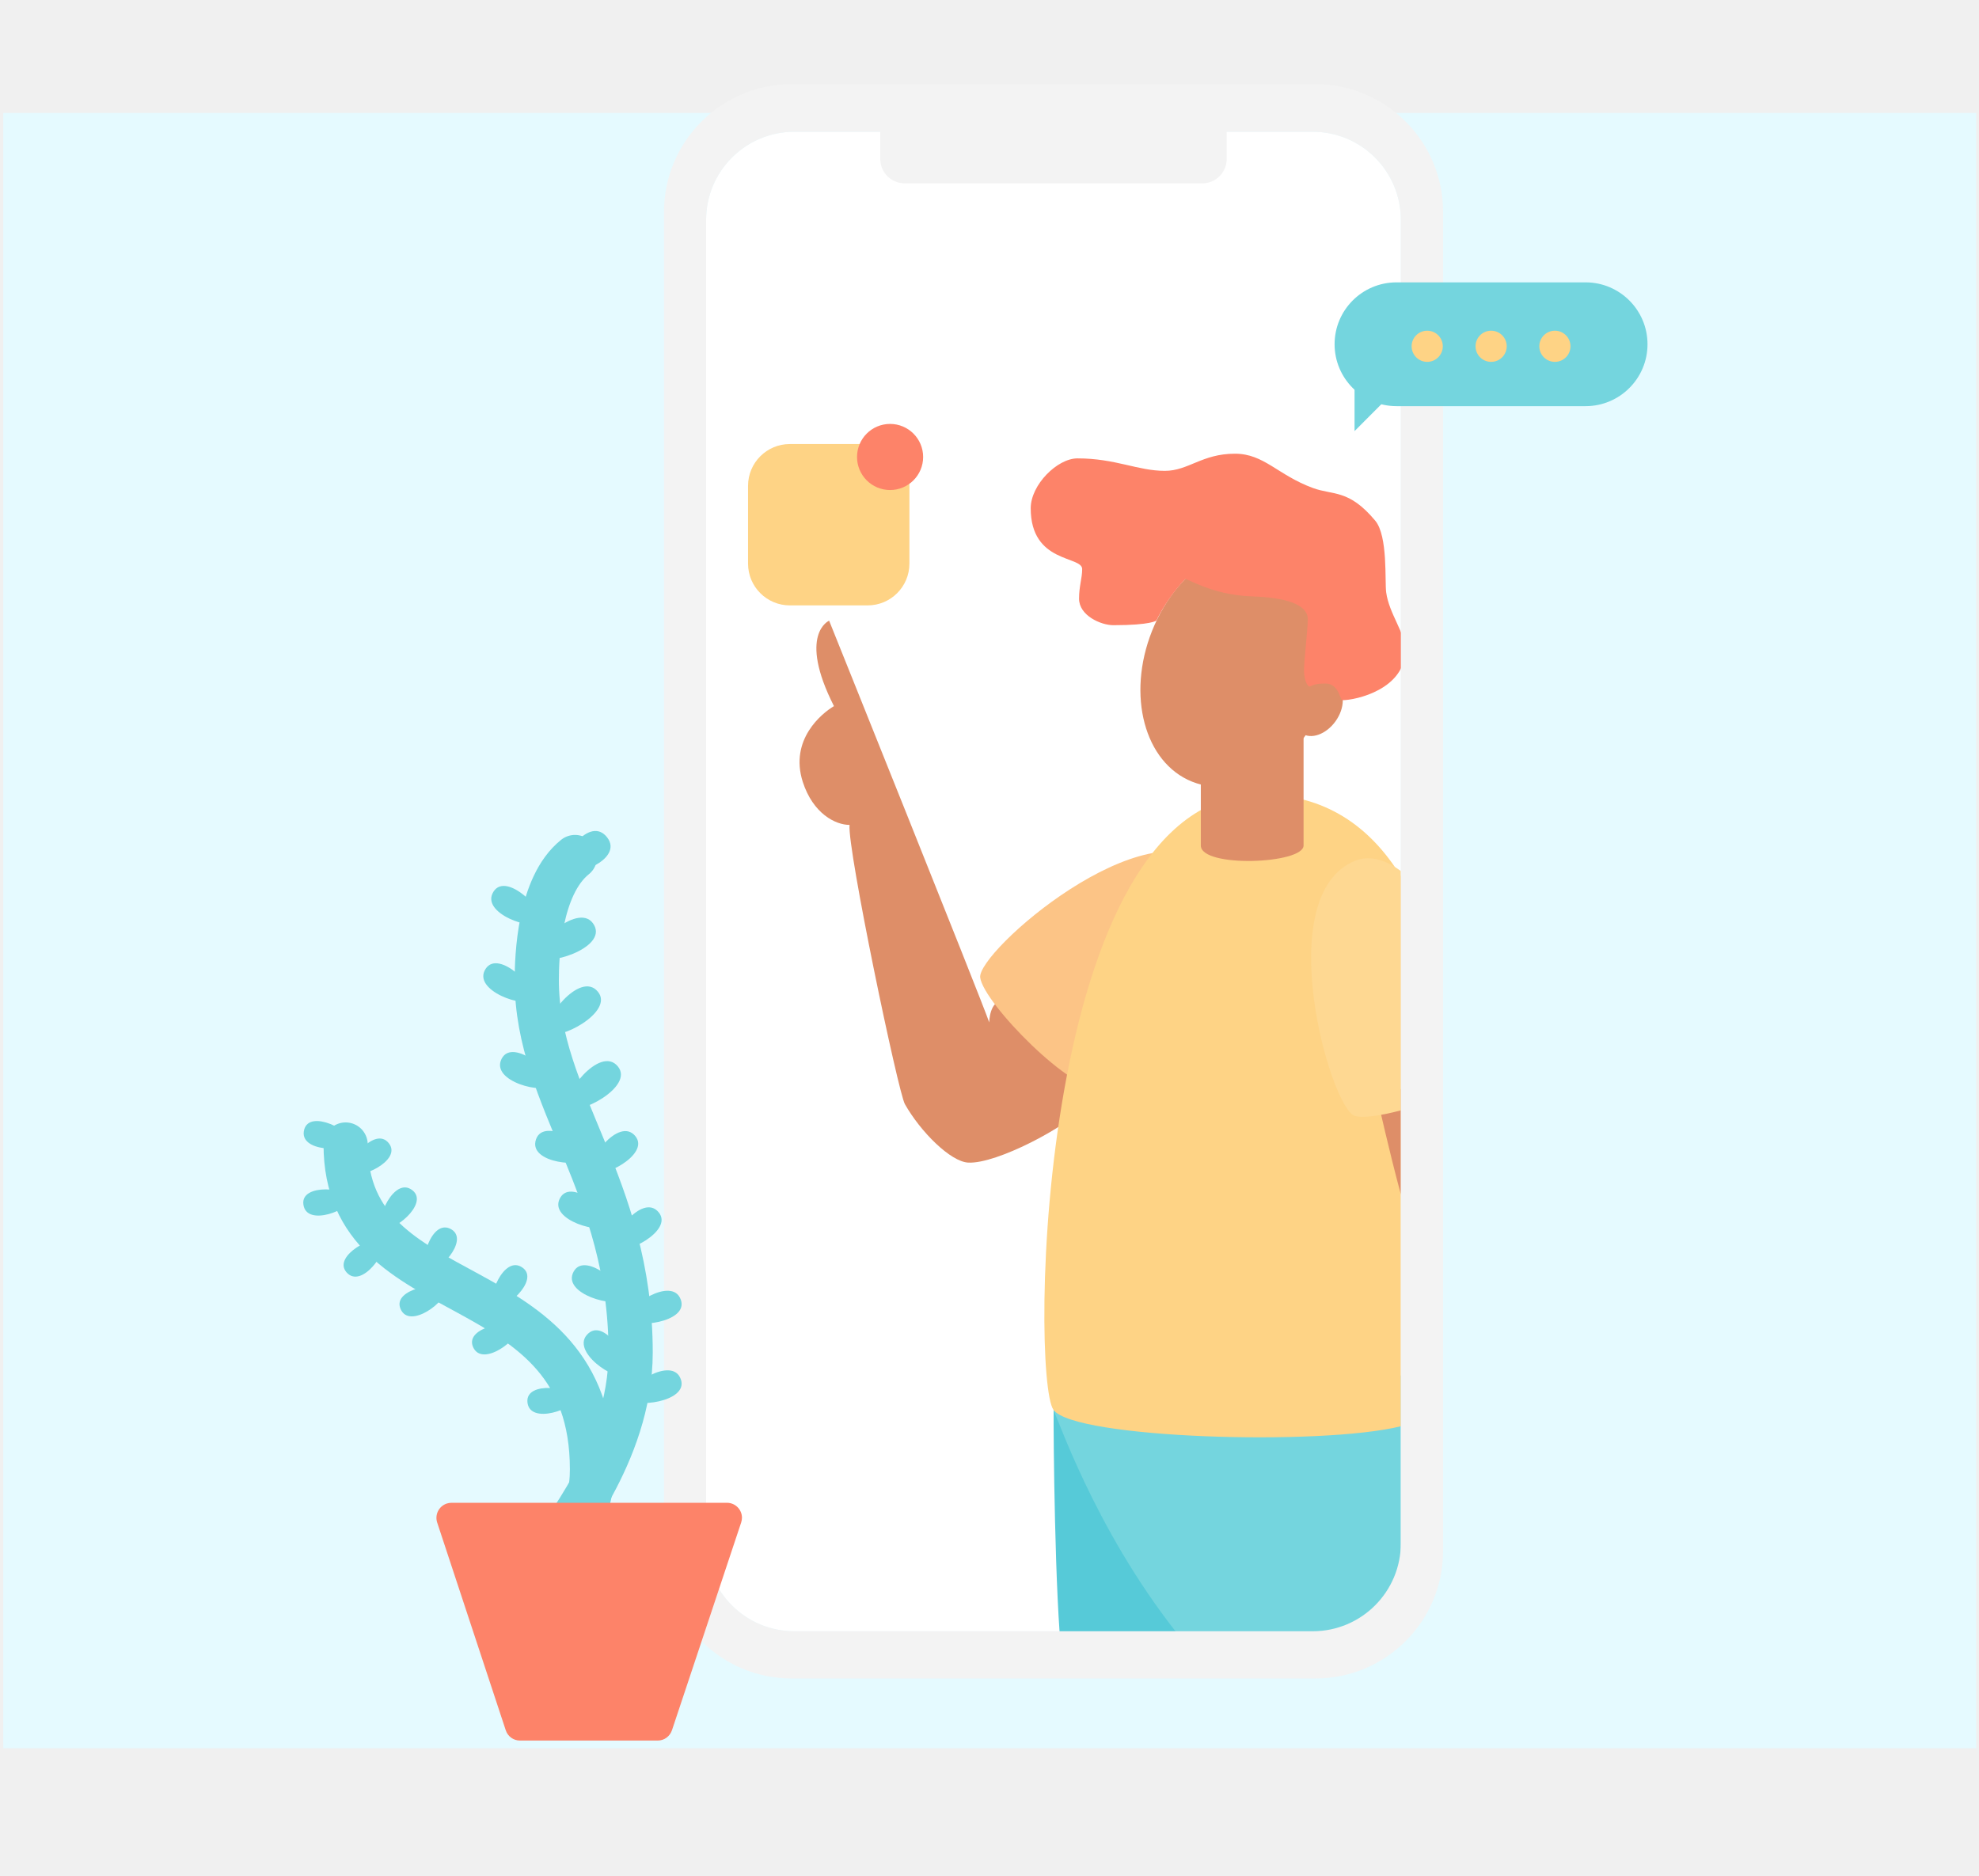
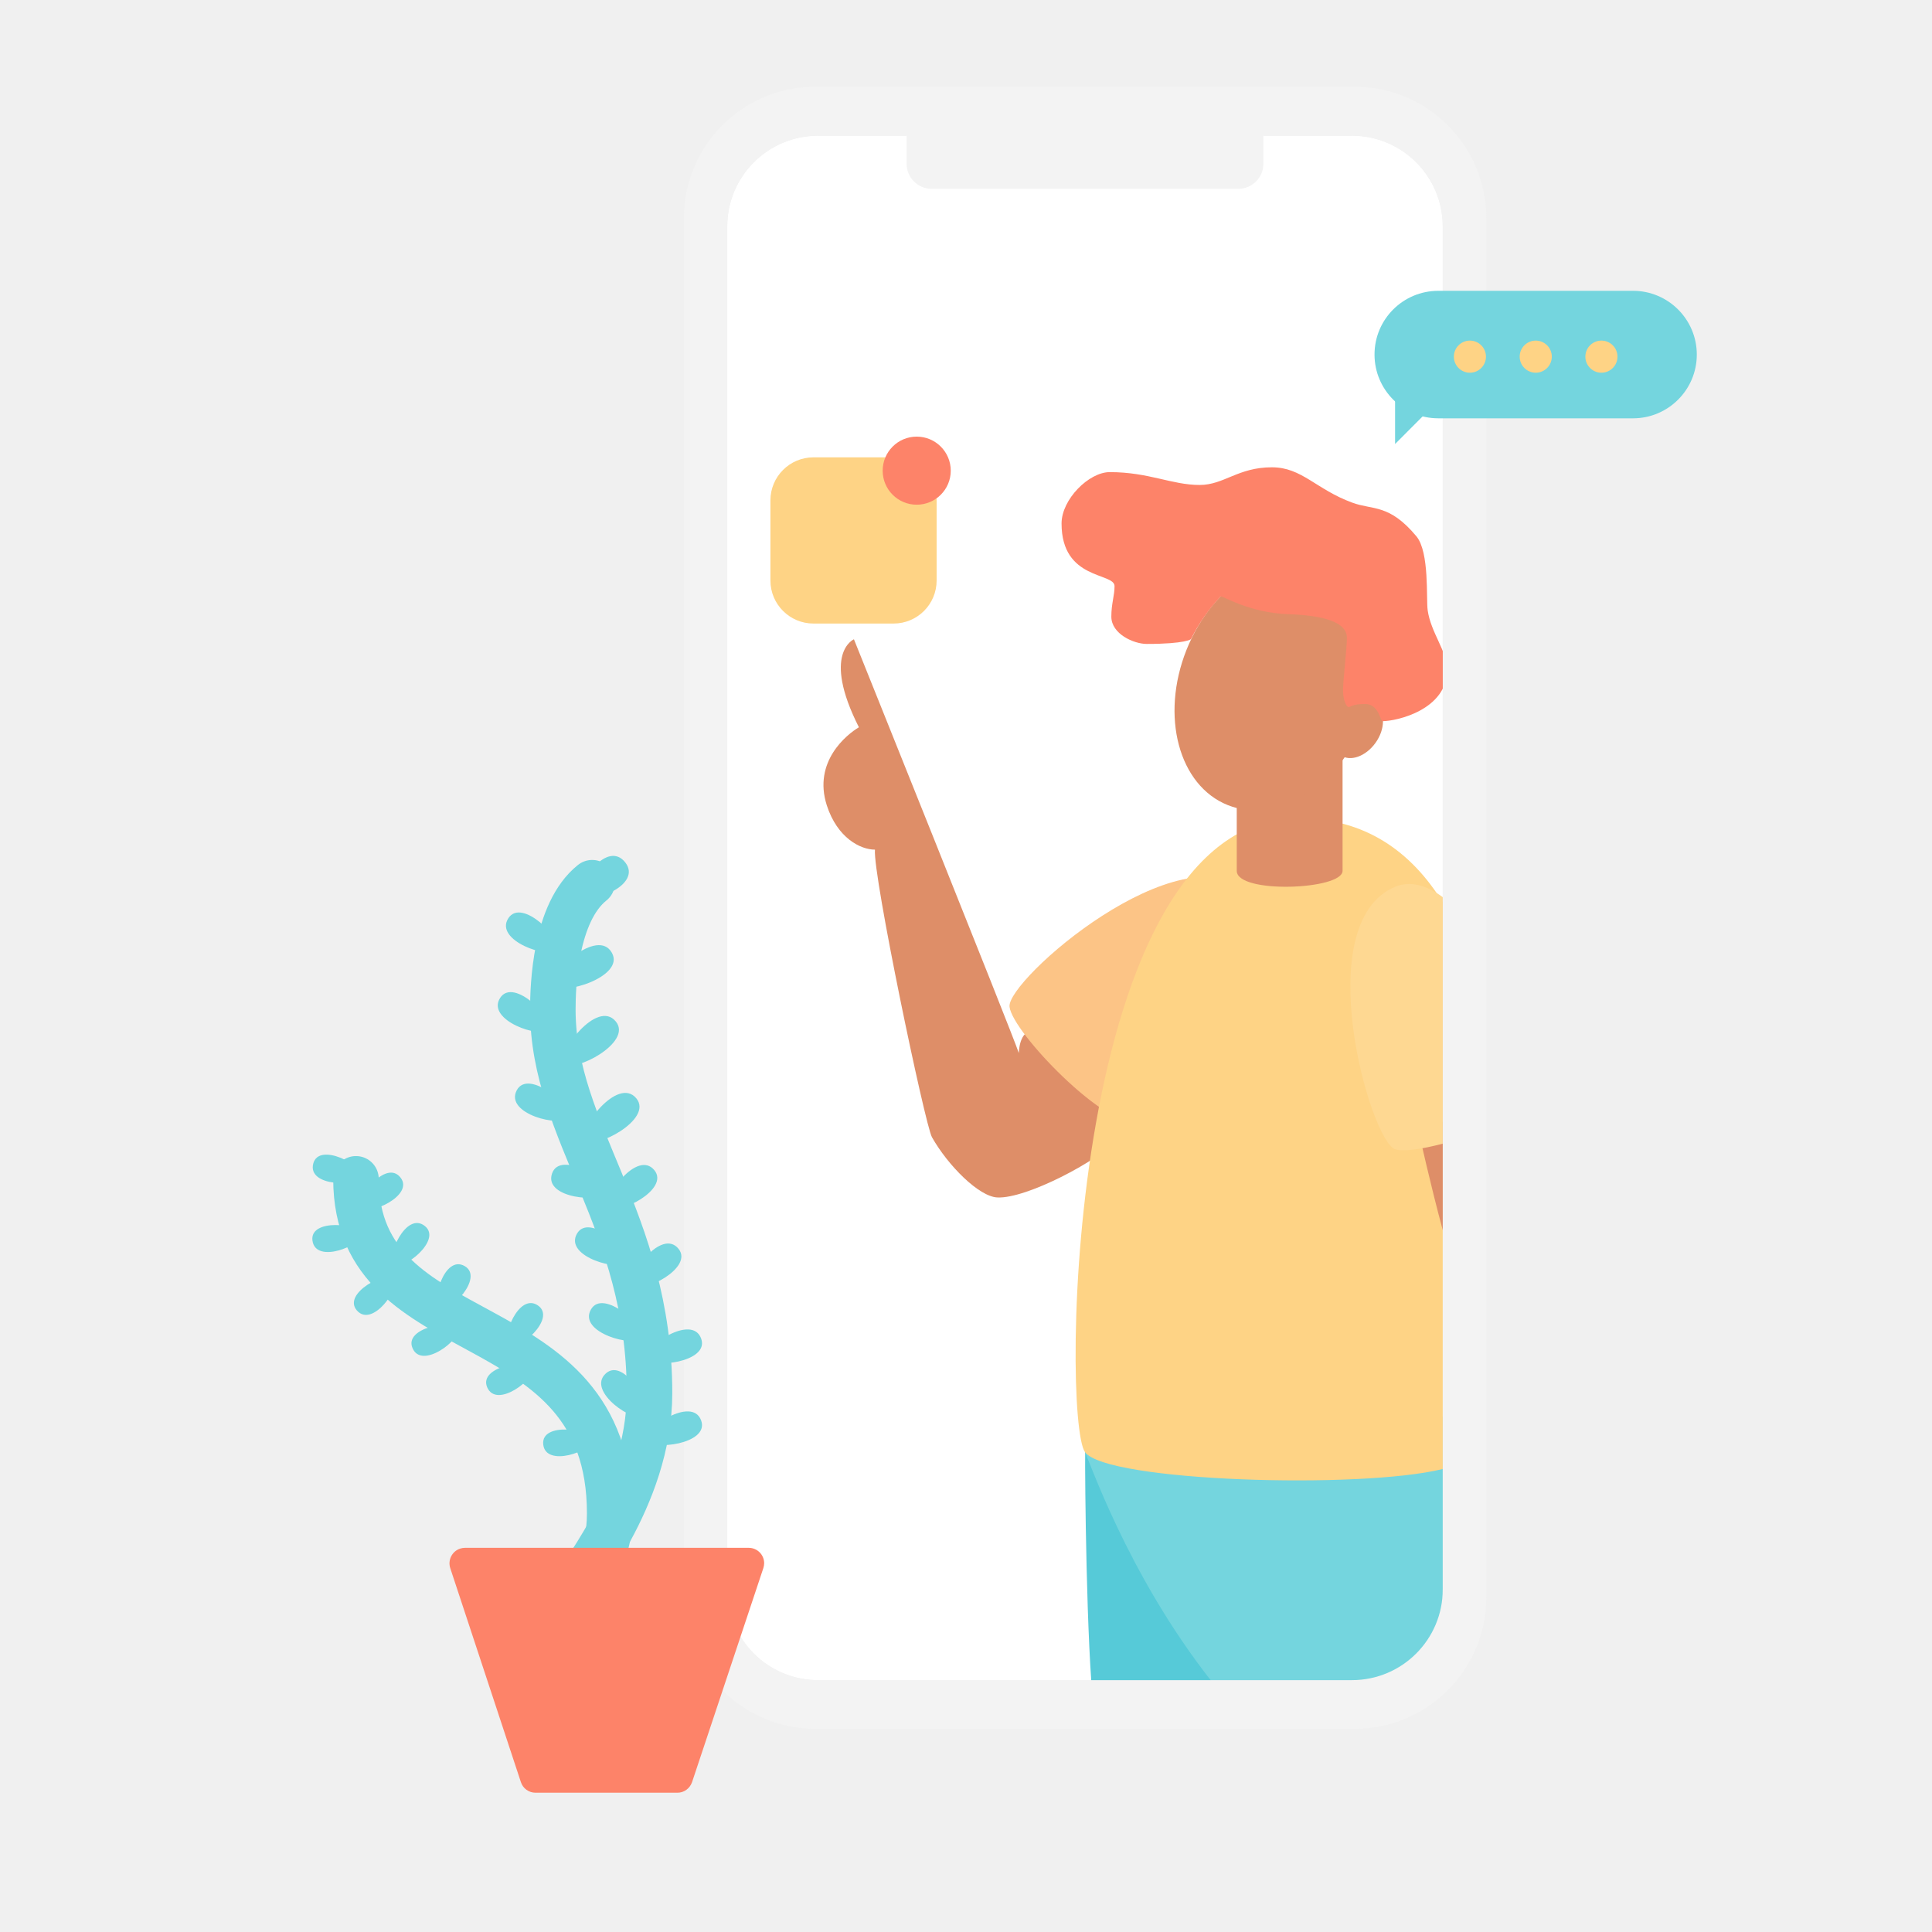
- <svg xmlns="http://www.w3.org/2000/svg" width="403" height="382" viewBox="0 0 403 382" fill="none">
-   <rect width="401.776" height="333.027" transform="translate(0.660767 23.0029)" fill="#E5FAFF" />
+ <svg xmlns="http://www.w3.org/2000/svg" width="382" height="382" viewBox="0 0 382 382" fill="none">
+   <rect width="401.776" height="333.027" transform="translate(0.660767 23.0029)" fill="rgba(0, 255, 255, 0)" />
  <path d="M285.268 178.438V314.233C285.268 324.17 277.235 332.203 267.297 332.203H161.76C151.822 332.203 143.79 324.17 143.79 314.233V44.802C143.79 34.864 151.822 26.832 161.76 26.832H267.297C277.235 26.832 285.268 34.864 285.268 44.802V178.438Z" fill="white" />
  <path d="M259.296 337.886L235.96 305.565C235.96 305.565 222.816 287.404 214.561 287.086C214.497 291.849 214.815 326.012 216.275 337.855H259.296V337.886Z" fill="#56CAD8" />
  <path d="M184.239 19.72H244.818C247.581 19.72 249.803 21.942 249.803 24.704V32.356C249.803 35.118 247.581 37.341 244.818 37.341H184.239C181.477 37.341 179.255 35.118 179.255 32.356V24.704C179.255 21.974 181.477 19.72 184.239 19.72Z" fill="#F3F3F3" />
  <path d="M280.95 332.711H285.268V280.133L248.882 274.101L214.529 287.118C216.148 290.801 224.689 315.249 243.009 336.648H280.918V332.711H280.95Z" fill="#74D5DE" />
  <path d="M204.401 203.743C201.448 203.679 201.448 208.219 201.448 208.219C200.019 203.965 168.841 126.4 168.841 126.4C168.841 126.4 162.395 129.13 169.825 143.799C167.412 145.227 160.712 150.593 163.475 159.229C165.57 165.706 170.142 167.992 173 167.992C172.524 172.85 182.906 222.475 184.271 224.856C187.446 230.476 193.574 236.604 197.193 236.763C202.972 237.048 217.196 229.46 220.72 225.491C224.244 221.523 209.957 203.838 204.401 203.743Z" fill="#DE8E68" />
  <path d="M247.327 176.374C233.261 163.833 198.94 193.868 199.606 199.075C200.273 204.282 218.752 223.11 224.181 221.523C229.61 219.935 258.407 186.217 247.327 176.374Z" fill="#FCC486" />
  <path d="M285.268 178.438C279.013 168.31 269.837 161.769 256.693 161.769C211.068 161.769 209.766 280.514 214.529 287.118C218.752 292.96 269.075 294.484 285.268 290.452" fill="#FED385" />
  <path d="M285.268 221.777L280.474 223.745C280.886 225.269 282.728 233.81 285.268 243.24" fill="#DE8E68" />
  <path d="M285.268 177.39C282.093 175.041 278.854 174.088 275.87 175.326C258.661 182.502 270.917 225.65 275.87 227.238C277.457 227.746 281.077 227.238 285.268 226.126" fill="#FED892" />
  <path d="M265.456 172.183C265.456 175.961 244.533 176.787 244.533 172.183V146.466H265.456V172.183Z" fill="#DE8E68" />
  <path d="M269.822 142.513C275.028 129.43 271.362 115.686 261.635 111.815C251.908 107.945 239.802 115.414 234.596 128.498C229.391 141.582 233.056 155.326 242.784 159.196C252.511 163.066 264.616 155.597 269.822 142.513Z" fill="#DE8E68" />
  <path d="M271.969 146.88C273.899 144.186 273.938 140.909 272.056 139.561C270.175 138.214 267.085 139.305 265.155 142C263.225 144.694 263.186 147.971 265.068 149.319C266.95 150.666 270.04 149.575 271.969 146.88Z" fill="#DE8E68" />
  <path d="M286.157 132.369C286.157 128.876 282.887 125.034 282.283 120.653C281.966 118.43 282.664 109.191 280.061 106.048C274.663 99.571 271.488 100.904 267.361 99.38C260.185 96.745 257.423 92.395 251.486 92.395C244.755 92.395 242.024 95.888 237.198 95.888C231.674 95.888 227.165 93.348 219.418 93.348C215.291 93.348 209.893 98.745 209.893 103.508C209.893 114.779 220.371 113.16 220.371 115.89C220.371 117.795 219.736 119.319 219.736 121.923C219.736 125.352 224.181 127.32 226.721 127.32C234.468 127.32 235.484 126.368 235.484 126.368C237.008 123.288 238.976 120.462 241.326 117.954C241.643 117.637 246.66 121.161 254.851 121.447C261.582 121.669 266.313 122.971 266.313 126.114C266.313 128.336 265.488 134.909 265.551 136.75C265.615 138.592 266.25 139.798 266.662 139.798C267.075 139.798 267.297 139.195 269.901 139.195C272.663 139.195 272.885 142.592 273.362 142.592C276.156 142.592 286.157 140.338 286.157 132.369Z" fill="#FD8369" />
  <path d="M160.84 90.427H176.683C181.382 90.427 185.192 94.237 185.192 98.936V114.779C185.192 119.478 181.382 123.288 176.683 123.288H160.84C156.141 123.288 152.331 119.478 152.331 114.779V98.936C152.331 94.237 156.141 90.427 160.84 90.427Z" fill="#FED385" />
  <path d="M181.255 99.793C184.972 99.793 187.986 96.78 187.986 93.062C187.986 89.345 184.972 86.331 181.255 86.331C177.537 86.331 174.524 89.345 174.524 93.062C174.524 96.78 177.537 99.793 181.255 99.793Z" fill="#FD8369" />
  <path d="M267.869 17.148H161.221C146.87 17.148 135.217 28.8 135.217 43.151V315.82C135.217 330.171 146.87 341.823 161.221 341.823H267.869C282.22 341.823 293.872 330.171 293.872 315.82V43.151C293.872 28.8 282.22 17.148 267.869 17.148ZM285.268 178.438V314.233C285.268 324.17 277.235 332.203 267.297 332.203H161.76C151.823 332.203 143.79 324.17 143.79 314.233V44.802C143.79 34.864 151.823 26.832 161.76 26.832H267.297C277.235 26.832 285.268 34.864 285.268 44.802V178.438Z" fill="#F3F3F3" />
  <path d="M284.379 57.502H322.892C329.845 57.502 335.496 63.154 335.496 70.107C335.496 77.06 329.845 82.712 322.892 82.712H284.379C277.426 82.712 271.774 77.06 271.774 70.107C271.774 63.122 277.426 57.502 284.379 57.502Z" fill="#74D5DE" />
  <path d="M286.76 76.838L275.838 65.884V87.792L286.76 76.838Z" fill="#74D5DE" />
  <path d="M290.634 73.695C292.387 73.695 293.809 72.273 293.809 70.52C293.809 68.766 292.387 67.345 290.634 67.345C288.88 67.345 287.459 68.766 287.459 70.52C287.459 72.273 288.88 73.695 290.634 73.695Z" fill="#FED385" />
  <path d="M303.651 73.695C305.405 73.695 306.826 72.273 306.826 70.52C306.826 68.766 305.405 67.345 303.651 67.345C301.898 67.345 300.476 68.766 300.476 70.52C300.476 72.273 301.898 73.695 303.651 73.695Z" fill="#FED385" />
  <path d="M316.637 73.695C318.39 73.695 319.812 72.273 319.812 70.52C319.812 68.766 318.39 67.345 316.637 67.345C314.883 67.345 313.462 68.766 313.462 70.52C313.462 72.273 314.883 73.695 316.637 73.695Z" fill="#FED385" />
  <path d="M112.135 313.471C116.866 311.439 120.549 308.295 120.549 299.247C120.549 256.86 70.384 268.29 70.384 233.08" stroke="#74D5DE" stroke-width="9" stroke-miterlimit="10" stroke-linecap="round" />
  <path d="M79.21 232.857C81.941 236.413 72.829 240.446 71.527 238.763C70.225 237.08 76.321 229.079 79.21 232.857Z" fill="#74D5DE" />
  <path d="M123.66 170.564C126.962 174.882 117.183 178.819 115.596 176.755C114.008 174.691 120.104 165.928 123.66 170.564Z" fill="#74D5DE" />
  <path d="M120.993 188.407C123.629 193.17 110.833 197.012 109.563 194.726C108.293 192.44 118.199 183.296 120.993 188.407Z" fill="#74D5DE" />
  <path d="M121.755 201.965C125.216 206.156 113.31 212.252 111.659 210.251C110.008 208.251 118.072 197.456 121.755 201.965Z" fill="#74D5DE" />
  <path d="M125.819 217.173C129.28 221.364 117.374 227.46 115.723 225.46C114.072 223.459 122.136 212.696 125.819 217.173Z" fill="#74D5DE" />
  <path d="M129.375 231.365C132.519 235.175 122.105 240.382 120.612 238.541C119.12 236.699 126.01 227.269 129.375 231.365Z" fill="#74D5DE" />
  <path d="M134.138 246.891C137.281 250.701 126.867 255.908 125.375 254.066C123.883 252.225 130.772 242.795 134.138 246.891Z" fill="#74D5DE" />
  <path d="M61.938 230.063C63.081 225.745 71.876 230.444 71.336 232.54C70.796 234.635 60.732 234.699 61.938 230.063Z" fill="#74D5DE" />
  <path d="M61.779 245.272C61.208 240.858 71.146 241.938 71.4 244.065C71.654 246.192 62.383 250.034 61.779 245.272Z" fill="#74D5DE" />
  <path d="M70.543 259.083C67.653 255.686 76.543 251.145 77.94 252.765C79.337 254.384 73.654 262.702 70.543 259.083Z" fill="#74D5DE" />
  <path d="M81.56 266.544C79.814 262.448 89.656 260.797 90.481 262.766C91.307 264.734 83.401 270.926 81.56 266.544Z" fill="#74D5DE" />
  <path d="M96.323 274.291C94.577 270.195 104.42 268.544 105.245 270.513C106.071 272.481 98.197 278.673 96.323 274.291Z" fill="#74D5DE" />
  <path d="M107.404 285.531C107.023 281.086 116.898 282.578 117.088 284.705C117.279 286.832 107.817 290.293 107.404 285.531Z" fill="#74D5DE" />
  <path d="M84.004 242.414C87.497 245.208 79.623 251.336 77.94 250.002C76.257 248.669 80.258 239.398 84.004 242.414Z" fill="#74D5DE" />
  <path d="M91.91 250.352C95.752 252.638 88.831 259.781 86.989 258.702C85.147 257.622 87.814 247.939 91.91 250.352Z" fill="#74D5DE" />
  <path d="M106.42 258.162C110.04 260.766 102.451 267.274 100.705 266.004C98.959 264.734 102.547 255.368 106.42 258.162Z" fill="#74D5DE" />
  <path d="M113.024 315.122C113.024 313.312 128.423 296.421 128.423 275.434C128.423 241.208 109.309 224.063 109.309 199.615C109.309 194.98 109.722 180.438 117.088 174.533" stroke="#74D5DE" stroke-width="9" stroke-miterlimit="10" stroke-linecap="round" />
  <path d="M133.947 354.46H105.88C104.579 354.46 103.404 353.634 102.991 352.364L89.021 310.042C88.513 308.454 89.37 306.74 90.958 306.2C91.275 306.105 91.593 306.041 91.91 306.041H148.044C149.727 306.041 151.092 307.406 151.092 309.089C151.092 309.407 151.029 309.724 150.934 310.042L136.837 352.364C136.392 353.634 135.249 354.46 133.947 354.46Z" fill="#FD8369" />
  <path d="M138.646 264.703C140.297 269.37 128.74 270.703 127.978 268.481C127.216 266.258 136.9 259.686 138.646 264.703Z" fill="#74D5DE" />
  <path d="M119.787 271.561C123.438 268.259 129.153 278.387 127.375 279.974C125.597 281.562 115.85 275.117 119.787 271.561Z" fill="#74D5DE" />
  <path d="M116.834 258.924C119.247 254.638 127.851 262.448 126.708 264.48C125.565 266.512 114.231 263.528 116.834 258.924Z" fill="#74D5DE" />
  <path d="M114.072 243.938C116.485 239.652 125.089 247.462 123.946 249.494C122.803 251.526 111.468 248.542 114.072 243.938Z" fill="#74D5DE" />
  <path d="M109.151 232.032C110.738 227.333 120.644 233.397 119.882 235.651C119.12 237.906 107.436 237.017 109.151 232.032Z" fill="#74D5DE" />
  <path d="M102.166 215.585C104.483 211.204 113.278 218.792 112.167 220.888C111.056 222.983 99.721 220.284 102.166 215.585Z" fill="#74D5DE" />
  <path d="M98.895 197.297C101.594 193.17 109.69 201.52 108.389 203.489C107.087 205.457 96.006 201.742 98.895 197.297Z" fill="#74D5DE" />
  <path d="M100.515 181.549C103.213 177.422 111.31 185.772 110.008 187.741C108.706 189.709 97.625 185.994 100.515 181.549Z" fill="#74D5DE" />
  <path d="M138.646 280.895C140.297 285.562 128.74 286.896 127.978 284.673C127.216 282.451 136.9 275.91 138.646 280.895Z" fill="#74D5DE" />
</svg>
